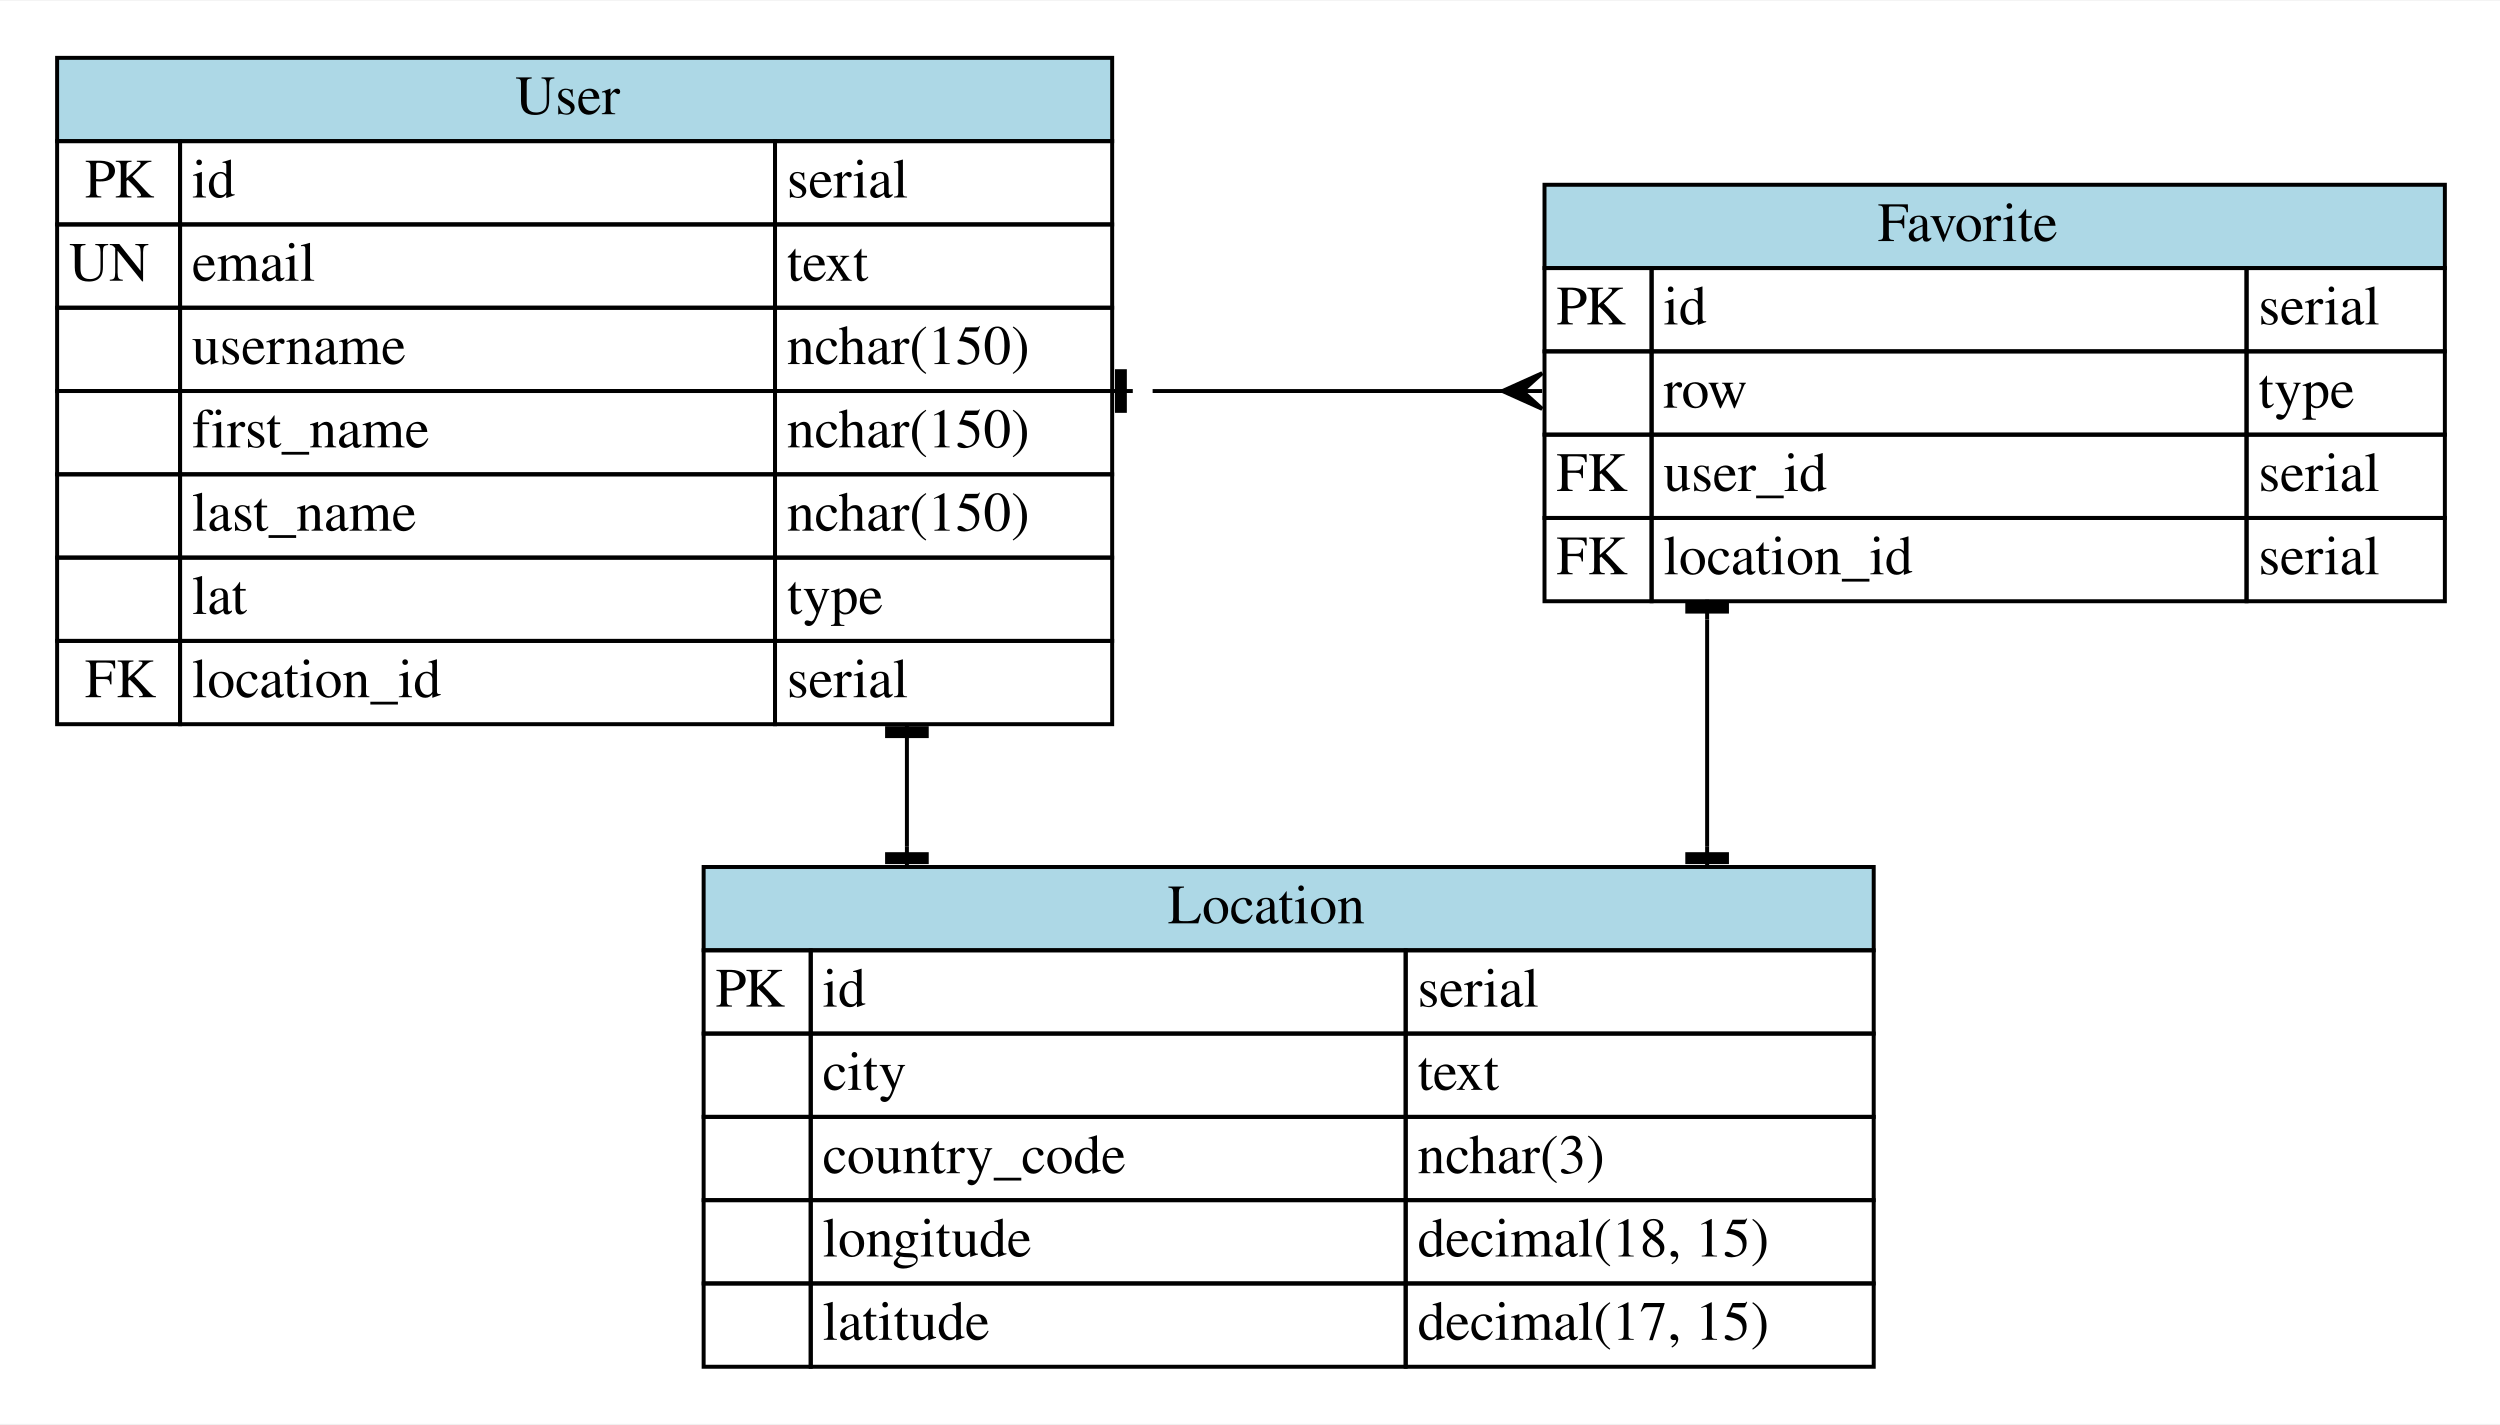
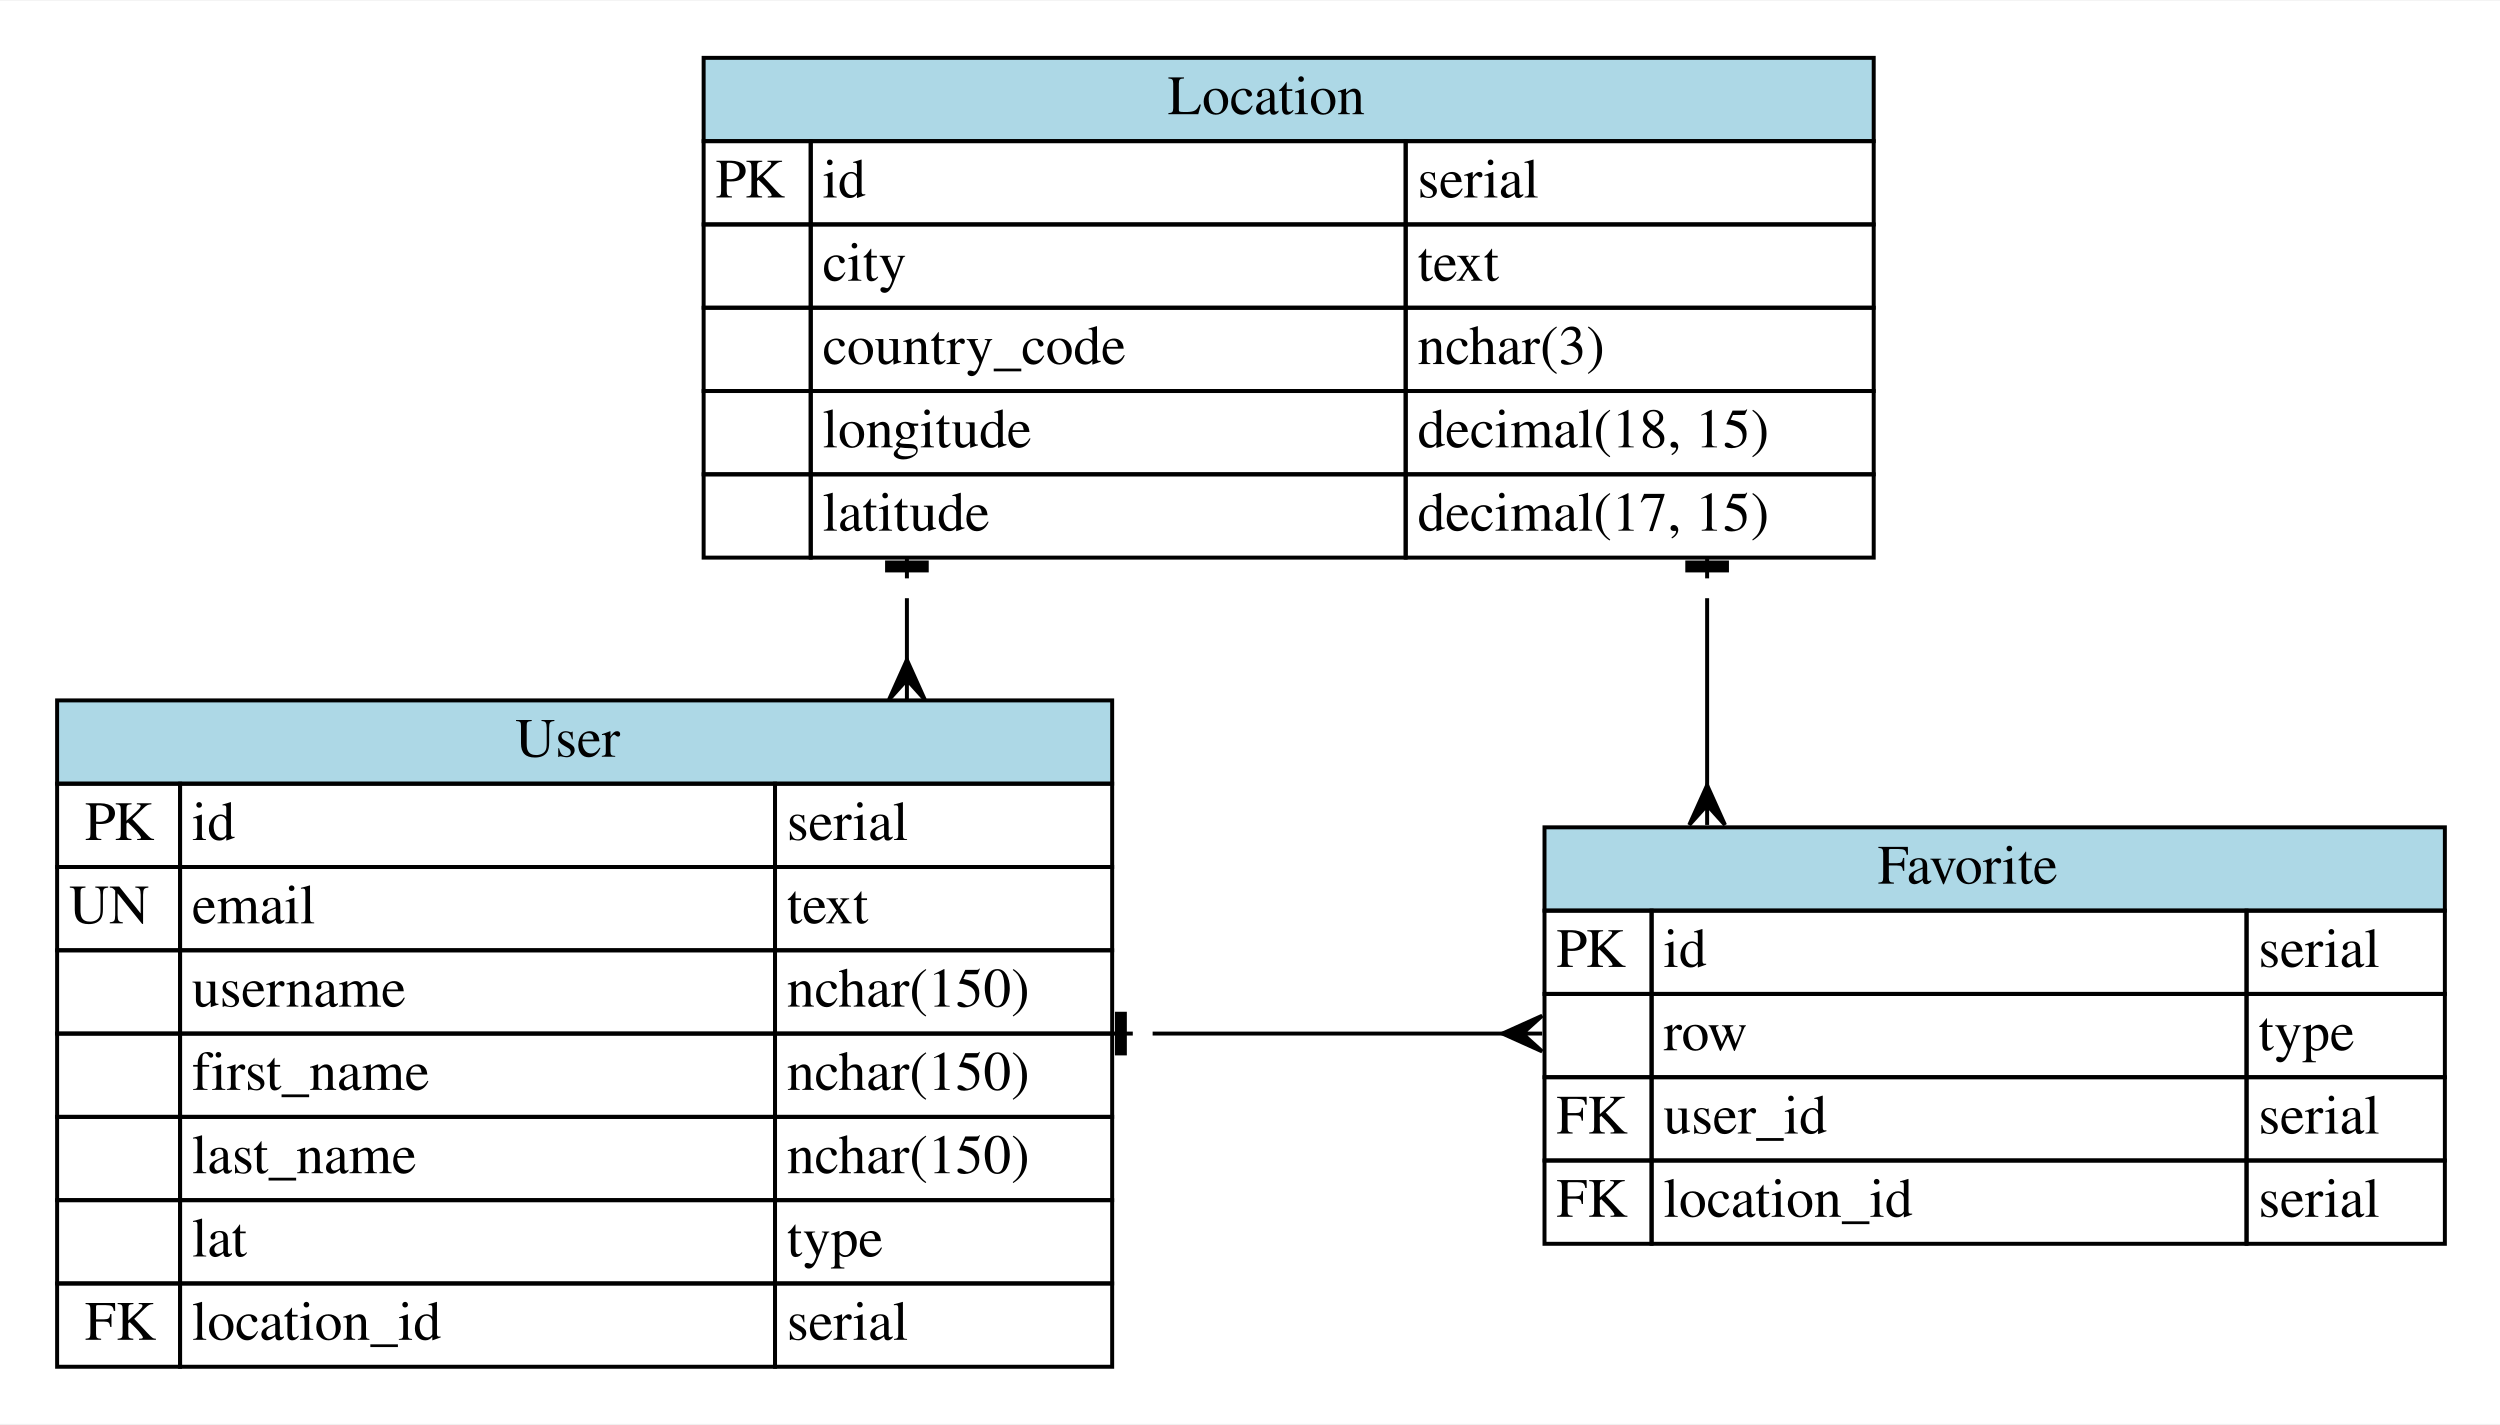
<svg xmlns="http://www.w3.org/2000/svg" width="630pt" height="359pt" viewBox="0.00 0.00 630.30 358.80">
  <g id="graph0" class="graph" transform="scale(1 1) rotate(0) translate(14.4 344.4)">
    <polygon fill="white" stroke="transparent" points="-14.4,14.4 -14.4,-344.4 615.9,-344.4 615.9,14.4 -14.4,14.4" />
    <g id="node1" class="node">
-       <polygon fill="lightblue" stroke="transparent" points="0,-309 0,-330 266,-330 266,-309 0,-309" />
-       <polygon fill="none" stroke="black" points="0,-309 0,-330 266,-330 266,-309 0,-309" />
-       <text text-anchor="start" x="115.5" y="-315.8" font-family="Times,serif" font-size="14.00">User</text>
-       <polygon fill="none" stroke="black" points="0,-288 0,-309 31,-309 31,-288 0,-288" />
-       <text text-anchor="start" x="7" y="-294.8" font-family="Times,serif" font-size="14.00">PK</text>
-       <polygon fill="none" stroke="black" points="31,-288 31,-309 181,-309 181,-288 31,-288" />
-       <text text-anchor="start" x="34" y="-294.8" font-family="Times,serif" font-size="14.00">id</text>
-       <polygon fill="none" stroke="black" points="181,-288 181,-309 266,-309 266,-288 181,-288" />
-       <text text-anchor="start" x="184" y="-294.8" font-family="Times,serif" font-size="14.00">serial</text>
-       <polygon fill="none" stroke="black" points="0,-267 0,-288 31,-288 31,-267 0,-267" />
-       <text text-anchor="start" x="3" y="-273.8" font-family="Times,serif" font-size="14.00">UN</text>
-       <polygon fill="none" stroke="black" points="31,-267 31,-288 181,-288 181,-267 31,-267" />
-       <text text-anchor="start" x="34" y="-273.8" font-family="Times,serif" font-size="14.00">email</text>
-       <polygon fill="none" stroke="black" points="181,-267 181,-288 266,-288 266,-267 181,-267" />
-       <text text-anchor="start" x="184" y="-273.8" font-family="Times,serif" font-size="14.00">text</text>
-       <polygon fill="none" stroke="black" points="0,-246 0,-267 31,-267 31,-246 0,-246" />
-       <polygon fill="none" stroke="black" points="31,-246 31,-267 181,-267 181,-246 31,-246" />
-       <text text-anchor="start" x="34" y="-252.8" font-family="Times,serif" font-size="14.00">username</text>
-       <polygon fill="none" stroke="black" points="181,-246 181,-267 266,-267 266,-246 181,-246" />
-       <text text-anchor="start" x="184" y="-252.8" font-family="Times,serif" font-size="14.00">nchar(150)</text>
-       <polygon fill="none" stroke="black" points="0,-225 0,-246 31,-246 31,-225 0,-225" />
-       <polygon fill="none" stroke="black" points="31,-225 31,-246 181,-246 181,-225 31,-225" />
-       <text text-anchor="start" x="34" y="-231.8" font-family="Times,serif" font-size="14.00">first_name</text>
-       <polygon fill="none" stroke="black" points="181,-225 181,-246 266,-246 266,-225 181,-225" />
-       <text text-anchor="start" x="184" y="-231.8" font-family="Times,serif" font-size="14.00">nchar(150)</text>
-       <polygon fill="none" stroke="black" points="0,-204 0,-225 31,-225 31,-204 0,-204" />
-       <polygon fill="none" stroke="black" points="31,-204 31,-225 181,-225 181,-204 31,-204" />
-       <text text-anchor="start" x="34" y="-210.8" font-family="Times,serif" font-size="14.00">last_name</text>
-       <polygon fill="none" stroke="black" points="181,-204 181,-225 266,-225 266,-204 181,-204" />
-       <text text-anchor="start" x="184" y="-210.8" font-family="Times,serif" font-size="14.00">nchar(150)</text>
-       <polygon fill="none" stroke="black" points="0,-183 0,-204 31,-204 31,-183 0,-183" />
-       <polygon fill="none" stroke="black" points="31,-183 31,-204 181,-204 181,-183 31,-183" />
-       <text text-anchor="start" x="34" y="-189.8" font-family="Times,serif" font-size="14.00">lat</text>
-       <polygon fill="none" stroke="black" points="181,-183 181,-204 266,-204 266,-183 181,-183" />
-       <text text-anchor="start" x="184" y="-189.8" font-family="Times,serif" font-size="14.00">type</text>
-       <polygon fill="none" stroke="black" points="0,-162 0,-183 31,-183 31,-162 0,-162" />
-       <text text-anchor="start" x="7" y="-168.8" font-family="Times,serif" font-size="14.00">FK</text>
-       <polygon fill="none" stroke="black" points="31,-162 31,-183 181,-183 181,-162 31,-162" />
-       <text text-anchor="start" x="34" y="-168.8" font-family="Times,serif" font-size="14.00">location_id</text>
-       <polygon fill="none" stroke="black" points="181,-162 181,-183 266,-183 266,-162 181,-162" />
-       <text text-anchor="start" x="184" y="-168.8" font-family="Times,serif" font-size="14.00">serial</text>
+       <polygon fill="lightblue" stroke="transparent" points="0,-147 0,-168 266,-168 266,-147 0,-147" />
+       <polygon fill="none" stroke="black" points="0,-147 0,-168 266,-168 266,-147 0,-147" />
+       <text text-anchor="start" x="115.5" y="-153.8" font-family="Times,serif" font-size="14.00">User</text>
+       <polygon fill="none" stroke="black" points="0,-126 0,-147 31,-147 31,-126 0,-126" />
+       <text text-anchor="start" x="7" y="-132.8" font-family="Times,serif" font-size="14.00">PK</text>
+       <polygon fill="none" stroke="black" points="31,-126 31,-147 181,-147 181,-126 31,-126" />
+       <text text-anchor="start" x="34" y="-132.8" font-family="Times,serif" font-size="14.00">id</text>
+       <polygon fill="none" stroke="black" points="181,-126 181,-147 266,-147 266,-126 181,-126" />
+       <text text-anchor="start" x="184" y="-132.8" font-family="Times,serif" font-size="14.00">serial</text>
+       <polygon fill="none" stroke="black" points="0,-105 0,-126 31,-126 31,-105 0,-105" />
+       <text text-anchor="start" x="3" y="-111.8" font-family="Times,serif" font-size="14.00">UN</text>
+       <polygon fill="none" stroke="black" points="31,-105 31,-126 181,-126 181,-105 31,-105" />
+       <text text-anchor="start" x="34" y="-111.8" font-family="Times,serif" font-size="14.00">email</text>
+       <polygon fill="none" stroke="black" points="181,-105 181,-126 266,-126 266,-105 181,-105" />
+       <text text-anchor="start" x="184" y="-111.8" font-family="Times,serif" font-size="14.00">text</text>
+       <polygon fill="none" stroke="black" points="0,-84 0,-105 31,-105 31,-84 0,-84" />
+       <polygon fill="none" stroke="black" points="31,-84 31,-105 181,-105 181,-84 31,-84" />
+       <text text-anchor="start" x="34" y="-90.8" font-family="Times,serif" font-size="14.00">username</text>
+       <polygon fill="none" stroke="black" points="181,-84 181,-105 266,-105 266,-84 181,-84" />
+       <text text-anchor="start" x="184" y="-90.8" font-family="Times,serif" font-size="14.00">nchar(150)</text>
+       <polygon fill="none" stroke="black" points="0,-63 0,-84 31,-84 31,-63 0,-63" />
+       <polygon fill="none" stroke="black" points="31,-63 31,-84 181,-84 181,-63 31,-63" />
+       <text text-anchor="start" x="34" y="-69.8" font-family="Times,serif" font-size="14.00">first_name</text>
+       <polygon fill="none" stroke="black" points="181,-63 181,-84 266,-84 266,-63 181,-63" />
+       <text text-anchor="start" x="184" y="-69.8" font-family="Times,serif" font-size="14.00">nchar(150)</text>
+       <polygon fill="none" stroke="black" points="0,-42 0,-63 31,-63 31,-42 0,-42" />
+       <polygon fill="none" stroke="black" points="31,-42 31,-63 181,-63 181,-42 31,-42" />
+       <text text-anchor="start" x="34" y="-48.8" font-family="Times,serif" font-size="14.00">last_name</text>
+       <polygon fill="none" stroke="black" points="181,-42 181,-63 266,-63 266,-42 181,-42" />
+       <text text-anchor="start" x="184" y="-48.8" font-family="Times,serif" font-size="14.00">nchar(150)</text>
+       <polygon fill="none" stroke="black" points="0,-21 0,-42 31,-42 31,-21 0,-21" />
+       <polygon fill="none" stroke="black" points="31,-21 31,-42 181,-42 181,-21 31,-21" />
+       <text text-anchor="start" x="34" y="-27.8" font-family="Times,serif" font-size="14.00">lat</text>
+       <polygon fill="none" stroke="black" points="181,-21 181,-42 266,-42 266,-21 181,-21" />
+       <text text-anchor="start" x="184" y="-27.8" font-family="Times,serif" font-size="14.00">type</text>
+       <polygon fill="none" stroke="black" points="0,0 0,-21 31,-21 31,0 0,0" />
+       <text text-anchor="start" x="7" y="-6.8" font-family="Times,serif" font-size="14.00">FK</text>
+       <polygon fill="none" stroke="black" points="31,0 31,-21 181,-21 181,0 31,0" />
+       <text text-anchor="start" x="34" y="-6.8" font-family="Times,serif" font-size="14.00">location_id</text>
+       <polygon fill="none" stroke="black" points="181,0 181,-21 266,-21 266,0 181,0" />
+       <text text-anchor="start" x="184" y="-6.8" font-family="Times,serif" font-size="14.00">serial</text>
    </g>
    <g id="node2" class="node">
-       <polygon fill="lightblue" stroke="transparent" points="375,-277 375,-298 602,-298 602,-277 375,-277" />
-       <polygon fill="none" stroke="black" points="375,-277 375,-298 602,-298 602,-277 375,-277" />
-       <text text-anchor="start" x="459" y="-283.8" font-family="Times,serif" font-size="14.00">Favorite</text>
-       <polygon fill="none" stroke="black" points="375,-256 375,-277 402,-277 402,-256 375,-256" />
-       <text text-anchor="start" x="378" y="-262.8" font-family="Times,serif" font-size="14.00">PK</text>
-       <polygon fill="none" stroke="black" points="402,-256 402,-277 552,-277 552,-256 402,-256" />
-       <text text-anchor="start" x="405" y="-262.8" font-family="Times,serif" font-size="14.00">id</text>
-       <polygon fill="none" stroke="black" points="552,-256 552,-277 602,-277 602,-256 552,-256" />
-       <text text-anchor="start" x="555" y="-262.8" font-family="Times,serif" font-size="14.00">serial</text>
-       <polygon fill="none" stroke="black" points="375,-235 375,-256 402,-256 402,-235 375,-235" />
-       <polygon fill="none" stroke="black" points="402,-235 402,-256 552,-256 552,-235 402,-235" />
-       <text text-anchor="start" x="405" y="-241.8" font-family="Times,serif" font-size="14.00">row</text>
-       <polygon fill="none" stroke="black" points="552,-235 552,-256 602,-256 602,-235 552,-235" />
-       <text text-anchor="start" x="555" y="-241.8" font-family="Times,serif" font-size="14.00">type</text>
-       <polygon fill="none" stroke="black" points="375,-214 375,-235 402,-235 402,-214 375,-214" />
-       <text text-anchor="start" x="378" y="-220.8" font-family="Times,serif" font-size="14.00">FK</text>
-       <polygon fill="none" stroke="black" points="402,-214 402,-235 552,-235 552,-214 402,-214" />
-       <text text-anchor="start" x="405" y="-220.8" font-family="Times,serif" font-size="14.00">user_id</text>
-       <polygon fill="none" stroke="black" points="552,-214 552,-235 602,-235 602,-214 552,-214" />
-       <text text-anchor="start" x="555" y="-220.8" font-family="Times,serif" font-size="14.00">serial</text>
-       <polygon fill="none" stroke="black" points="375,-193 375,-214 402,-214 402,-193 375,-193" />
-       <text text-anchor="start" x="378" y="-199.8" font-family="Times,serif" font-size="14.00">FK</text>
-       <polygon fill="none" stroke="black" points="402,-193 402,-214 552,-214 552,-193 402,-193" />
-       <text text-anchor="start" x="405" y="-199.8" font-family="Times,serif" font-size="14.00">location_id</text>
-       <polygon fill="none" stroke="black" points="552,-193 552,-214 602,-214 602,-193 552,-193" />
-       <text text-anchor="start" x="555" y="-199.8" font-family="Times,serif" font-size="14.00">serial</text>
+       <polygon fill="lightblue" stroke="transparent" points="375,-115 375,-136 602,-136 602,-115 375,-115" />
+       <polygon fill="none" stroke="black" points="375,-115 375,-136 602,-136 602,-115 375,-115" />
+       <text text-anchor="start" x="459" y="-121.8" font-family="Times,serif" font-size="14.00">Favorite</text>
+       <polygon fill="none" stroke="black" points="375,-94 375,-115 402,-115 402,-94 375,-94" />
+       <text text-anchor="start" x="378" y="-100.8" font-family="Times,serif" font-size="14.00">PK</text>
+       <polygon fill="none" stroke="black" points="402,-94 402,-115 552,-115 552,-94 402,-94" />
+       <text text-anchor="start" x="405" y="-100.8" font-family="Times,serif" font-size="14.00">id</text>
+       <polygon fill="none" stroke="black" points="552,-94 552,-115 602,-115 602,-94 552,-94" />
+       <text text-anchor="start" x="555" y="-100.8" font-family="Times,serif" font-size="14.00">serial</text>
+       <polygon fill="none" stroke="black" points="375,-73 375,-94 402,-94 402,-73 375,-73" />
+       <polygon fill="none" stroke="black" points="402,-73 402,-94 552,-94 552,-73 402,-73" />
+       <text text-anchor="start" x="405" y="-79.8" font-family="Times,serif" font-size="14.00">row</text>
+       <polygon fill="none" stroke="black" points="552,-73 552,-94 602,-94 602,-73 552,-73" />
+       <text text-anchor="start" x="555" y="-79.8" font-family="Times,serif" font-size="14.00">type</text>
+       <polygon fill="none" stroke="black" points="375,-52 375,-73 402,-73 402,-52 375,-52" />
+       <text text-anchor="start" x="378" y="-58.8" font-family="Times,serif" font-size="14.00">FK</text>
+       <polygon fill="none" stroke="black" points="402,-52 402,-73 552,-73 552,-52 402,-52" />
+       <text text-anchor="start" x="405" y="-58.8" font-family="Times,serif" font-size="14.00">user_id</text>
+       <polygon fill="none" stroke="black" points="552,-52 552,-73 602,-73 602,-52 552,-52" />
+       <text text-anchor="start" x="555" y="-58.8" font-family="Times,serif" font-size="14.00">serial</text>
+       <polygon fill="none" stroke="black" points="375,-31 375,-52 402,-52 402,-31 375,-31" />
+       <text text-anchor="start" x="378" y="-37.8" font-family="Times,serif" font-size="14.00">FK</text>
+       <polygon fill="none" stroke="black" points="402,-31 402,-52 552,-52 552,-31 402,-31" />
+       <text text-anchor="start" x="405" y="-37.8" font-family="Times,serif" font-size="14.00">location_id</text>
+       <polygon fill="none" stroke="black" points="552,-31 552,-52 602,-52 602,-31 552,-31" />
+       <text text-anchor="start" x="555" y="-37.8" font-family="Times,serif" font-size="14.00">serial</text>
    </g>
    <g id="edge1" class="edge">
-       <path fill="none" stroke="black" d="M276.2,-246C276.2,-246 369.41,-246 369.41,-246" />
-       <polygon fill="black" stroke="black" points="364.41,-246 374.41,-250.5 369.41,-246 374.41,-246 374.41,-246 374.41,-246 369.41,-246 374.41,-241.5 364.41,-246 364.41,-246" />
-       <polygon fill="black" stroke="black" points="267.2,-251 267.2,-241 269.2,-241 269.2,-251 267.2,-251" />
-       <polyline fill="none" stroke="black" points="266.2,-246 271.2,-246 " />
+       <path fill="none" stroke="black" d="M276.2,-84C276.2,-84 369.41,-84 369.41,-84" />
+       <polygon fill="black" stroke="black" points="364.41,-84 374.41,-88.5 369.41,-84 374.41,-84 374.41,-84 374.41,-84 369.41,-84 374.41,-79.5 364.41,-84 364.41,-84" />
+       <polygon fill="black" stroke="black" points="267.2,-89 267.2,-79 269.2,-79 269.2,-89 267.2,-89" />
+       <polyline fill="none" stroke="black" points="266.2,-84 271.2,-84 " />
    </g>
    <g id="node3" class="node">
-       <polygon fill="lightblue" stroke="transparent" points="163,-105 163,-126 458,-126 458,-105 163,-105" />
-       <polygon fill="none" stroke="black" points="163,-105 163,-126 458,-126 458,-105 163,-105" />
-       <text text-anchor="start" x="280" y="-111.8" font-family="Times,serif" font-size="14.00">Location</text>
-       <polygon fill="none" stroke="black" points="163,-84 163,-105 190,-105 190,-84 163,-84" />
-       <text text-anchor="start" x="166" y="-90.8" font-family="Times,serif" font-size="14.00">PK</text>
-       <polygon fill="none" stroke="black" points="190,-84 190,-105 340,-105 340,-84 190,-84" />
-       <text text-anchor="start" x="193" y="-90.8" font-family="Times,serif" font-size="14.00">id</text>
-       <polygon fill="none" stroke="black" points="340,-84 340,-105 458,-105 458,-84 340,-84" />
-       <text text-anchor="start" x="343" y="-90.8" font-family="Times,serif" font-size="14.00">serial</text>
-       <polygon fill="none" stroke="black" points="163,-63 163,-84 190,-84 190,-63 163,-63" />
-       <polygon fill="none" stroke="black" points="190,-63 190,-84 340,-84 340,-63 190,-63" />
-       <text text-anchor="start" x="193" y="-69.8" font-family="Times,serif" font-size="14.00">city</text>
-       <polygon fill="none" stroke="black" points="340,-63 340,-84 458,-84 458,-63 340,-63" />
-       <text text-anchor="start" x="343" y="-69.8" font-family="Times,serif" font-size="14.00">text</text>
-       <polygon fill="none" stroke="black" points="163,-42 163,-63 190,-63 190,-42 163,-42" />
-       <polygon fill="none" stroke="black" points="190,-42 190,-63 340,-63 340,-42 190,-42" />
-       <text text-anchor="start" x="193" y="-48.8" font-family="Times,serif" font-size="14.00">country_code</text>
-       <polygon fill="none" stroke="black" points="340,-42 340,-63 458,-63 458,-42 340,-42" />
-       <text text-anchor="start" x="343" y="-48.8" font-family="Times,serif" font-size="14.00">nchar(3)</text>
-       <polygon fill="none" stroke="black" points="163,-21 163,-42 190,-42 190,-21 163,-21" />
-       <polygon fill="none" stroke="black" points="190,-21 190,-42 340,-42 340,-21 190,-21" />
-       <text text-anchor="start" x="193" y="-27.8" font-family="Times,serif" font-size="14.00">longitude</text>
-       <polygon fill="none" stroke="black" points="340,-21 340,-42 458,-42 458,-21 340,-21" />
-       <text text-anchor="start" x="343" y="-27.8" font-family="Times,serif" font-size="14.00">decimal(18, 15)</text>
-       <polygon fill="none" stroke="black" points="163,0 163,-21 190,-21 190,0 163,0" />
-       <polygon fill="none" stroke="black" points="190,0 190,-21 340,-21 340,0 190,0" />
-       <text text-anchor="start" x="193" y="-6.8" font-family="Times,serif" font-size="14.00">latitude</text>
-       <polygon fill="none" stroke="black" points="340,0 340,-21 458,-21 458,0 340,0" />
-       <text text-anchor="start" x="343" y="-6.8" font-family="Times,serif" font-size="14.00">decimal(17, 15)</text>
+       <polygon fill="lightblue" stroke="transparent" points="163,-309 163,-330 458,-330 458,-309 163,-309" />
+       <polygon fill="none" stroke="black" points="163,-309 163,-330 458,-330 458,-309 163,-309" />
+       <text text-anchor="start" x="280" y="-315.8" font-family="Times,serif" font-size="14.00">Location</text>
+       <polygon fill="none" stroke="black" points="163,-288 163,-309 190,-309 190,-288 163,-288" />
+       <text text-anchor="start" x="166" y="-294.8" font-family="Times,serif" font-size="14.00">PK</text>
+       <polygon fill="none" stroke="black" points="190,-288 190,-309 340,-309 340,-288 190,-288" />
+       <text text-anchor="start" x="193" y="-294.8" font-family="Times,serif" font-size="14.00">id</text>
+       <polygon fill="none" stroke="black" points="340,-288 340,-309 458,-309 458,-288 340,-288" />
+       <text text-anchor="start" x="343" y="-294.8" font-family="Times,serif" font-size="14.00">serial</text>
+       <polygon fill="none" stroke="black" points="163,-267 163,-288 190,-288 190,-267 163,-267" />
+       <polygon fill="none" stroke="black" points="190,-267 190,-288 340,-288 340,-267 190,-267" />
+       <text text-anchor="start" x="193" y="-273.8" font-family="Times,serif" font-size="14.00">city</text>
+       <polygon fill="none" stroke="black" points="340,-267 340,-288 458,-288 458,-267 340,-267" />
+       <text text-anchor="start" x="343" y="-273.8" font-family="Times,serif" font-size="14.00">text</text>
+       <polygon fill="none" stroke="black" points="163,-246 163,-267 190,-267 190,-246 163,-246" />
+       <polygon fill="none" stroke="black" points="190,-246 190,-267 340,-267 340,-246 190,-246" />
+       <text text-anchor="start" x="193" y="-252.8" font-family="Times,serif" font-size="14.00">country_code</text>
+       <polygon fill="none" stroke="black" points="340,-246 340,-267 458,-267 458,-246 340,-246" />
+       <text text-anchor="start" x="343" y="-252.8" font-family="Times,serif" font-size="14.00">nchar(3)</text>
+       <polygon fill="none" stroke="black" points="163,-225 163,-246 190,-246 190,-225 163,-225" />
+       <polygon fill="none" stroke="black" points="190,-225 190,-246 340,-246 340,-225 190,-225" />
+       <text text-anchor="start" x="193" y="-231.8" font-family="Times,serif" font-size="14.00">longitude</text>
+       <polygon fill="none" stroke="black" points="340,-225 340,-246 458,-246 458,-225 340,-225" />
+       <text text-anchor="start" x="343" y="-231.8" font-family="Times,serif" font-size="14.00">decimal(18, 15)</text>
+       <polygon fill="none" stroke="black" points="163,-204 163,-225 190,-225 190,-204 163,-204" />
+       <polygon fill="none" stroke="black" points="190,-204 190,-225 340,-225 340,-204 190,-204" />
+       <text text-anchor="start" x="193" y="-210.8" font-family="Times,serif" font-size="14.00">latitude</text>
+       <polygon fill="none" stroke="black" points="340,-204 340,-225 458,-225 458,-204 340,-204" />
+       <text text-anchor="start" x="343" y="-210.8" font-family="Times,serif" font-size="14.00">decimal(17, 15)</text>
    </g>
    <g id="edge2" class="edge">
-       <path fill="none" stroke="black" d="M214.25,-157C214.25,-157 214.25,-131.23 214.25,-131.23" />
-       <polygon fill="black" stroke="black" points="209.25,-127.23 219.25,-127.23 219.25,-129.23 209.25,-129.23 209.25,-127.23" />
-       <polyline fill="none" stroke="black" points="214.25,-126.23 214.25,-131.23 " />
-       <polygon fill="black" stroke="black" points="219.25,-161 209.25,-161 209.25,-159 219.25,-159 219.25,-161" />
-       <polyline fill="none" stroke="black" points="214.25,-162 214.25,-157 " />
+       <path fill="none" stroke="black" d="M214.25,-193.77C214.25,-193.77 214.25,-173.22 214.25,-173.22" />
+       <polygon fill="black" stroke="black" points="214.25,-178.22 218.75,-168.22 214.25,-173.22 214.25,-168.22 214.25,-168.22 214.25,-168.22 214.25,-173.22 209.75,-168.22 214.25,-178.22 214.25,-178.22" />
+       <polygon fill="black" stroke="black" points="219.25,-202.77 209.25,-202.77 209.25,-200.77 219.25,-200.77 219.25,-202.77" />
+       <polyline fill="none" stroke="black" points="214.25,-203.77 214.25,-198.77 " />
    </g>
    <g id="edge3" class="edge">
-       <path fill="none" stroke="black" d="M416,-131.23C416,-131.23 416,-188.39 416,-188.39" />
-       <polygon fill="black" stroke="black" points="421,-192.39 411,-192.39 411,-190.39 421,-190.39 421,-192.39" />
-       <polyline fill="none" stroke="black" points="416,-193.39 416,-188.39 " />
-       <polygon fill="black" stroke="black" points="411,-127.23 421,-127.23 421,-129.23 411,-129.23 411,-127.23" />
-       <polyline fill="none" stroke="black" points="416,-126.23 416,-131.23 " />
+       <path fill="none" stroke="black" d="M416,-193.77C416,-193.77 416,-141.61 416,-141.61" />
+       <polygon fill="black" stroke="black" points="416,-146.61 420.5,-136.61 416,-141.61 416,-136.61 416,-136.61 416,-136.61 416,-141.61 411.5,-136.61 416,-146.61 416,-146.61" />
+       <polygon fill="black" stroke="black" points="421,-202.77 411,-202.77 411,-200.77 421,-200.77 421,-202.77" />
+       <polyline fill="none" stroke="black" points="416,-203.77 416,-198.77 " />
    </g>
  </g>
</svg>
